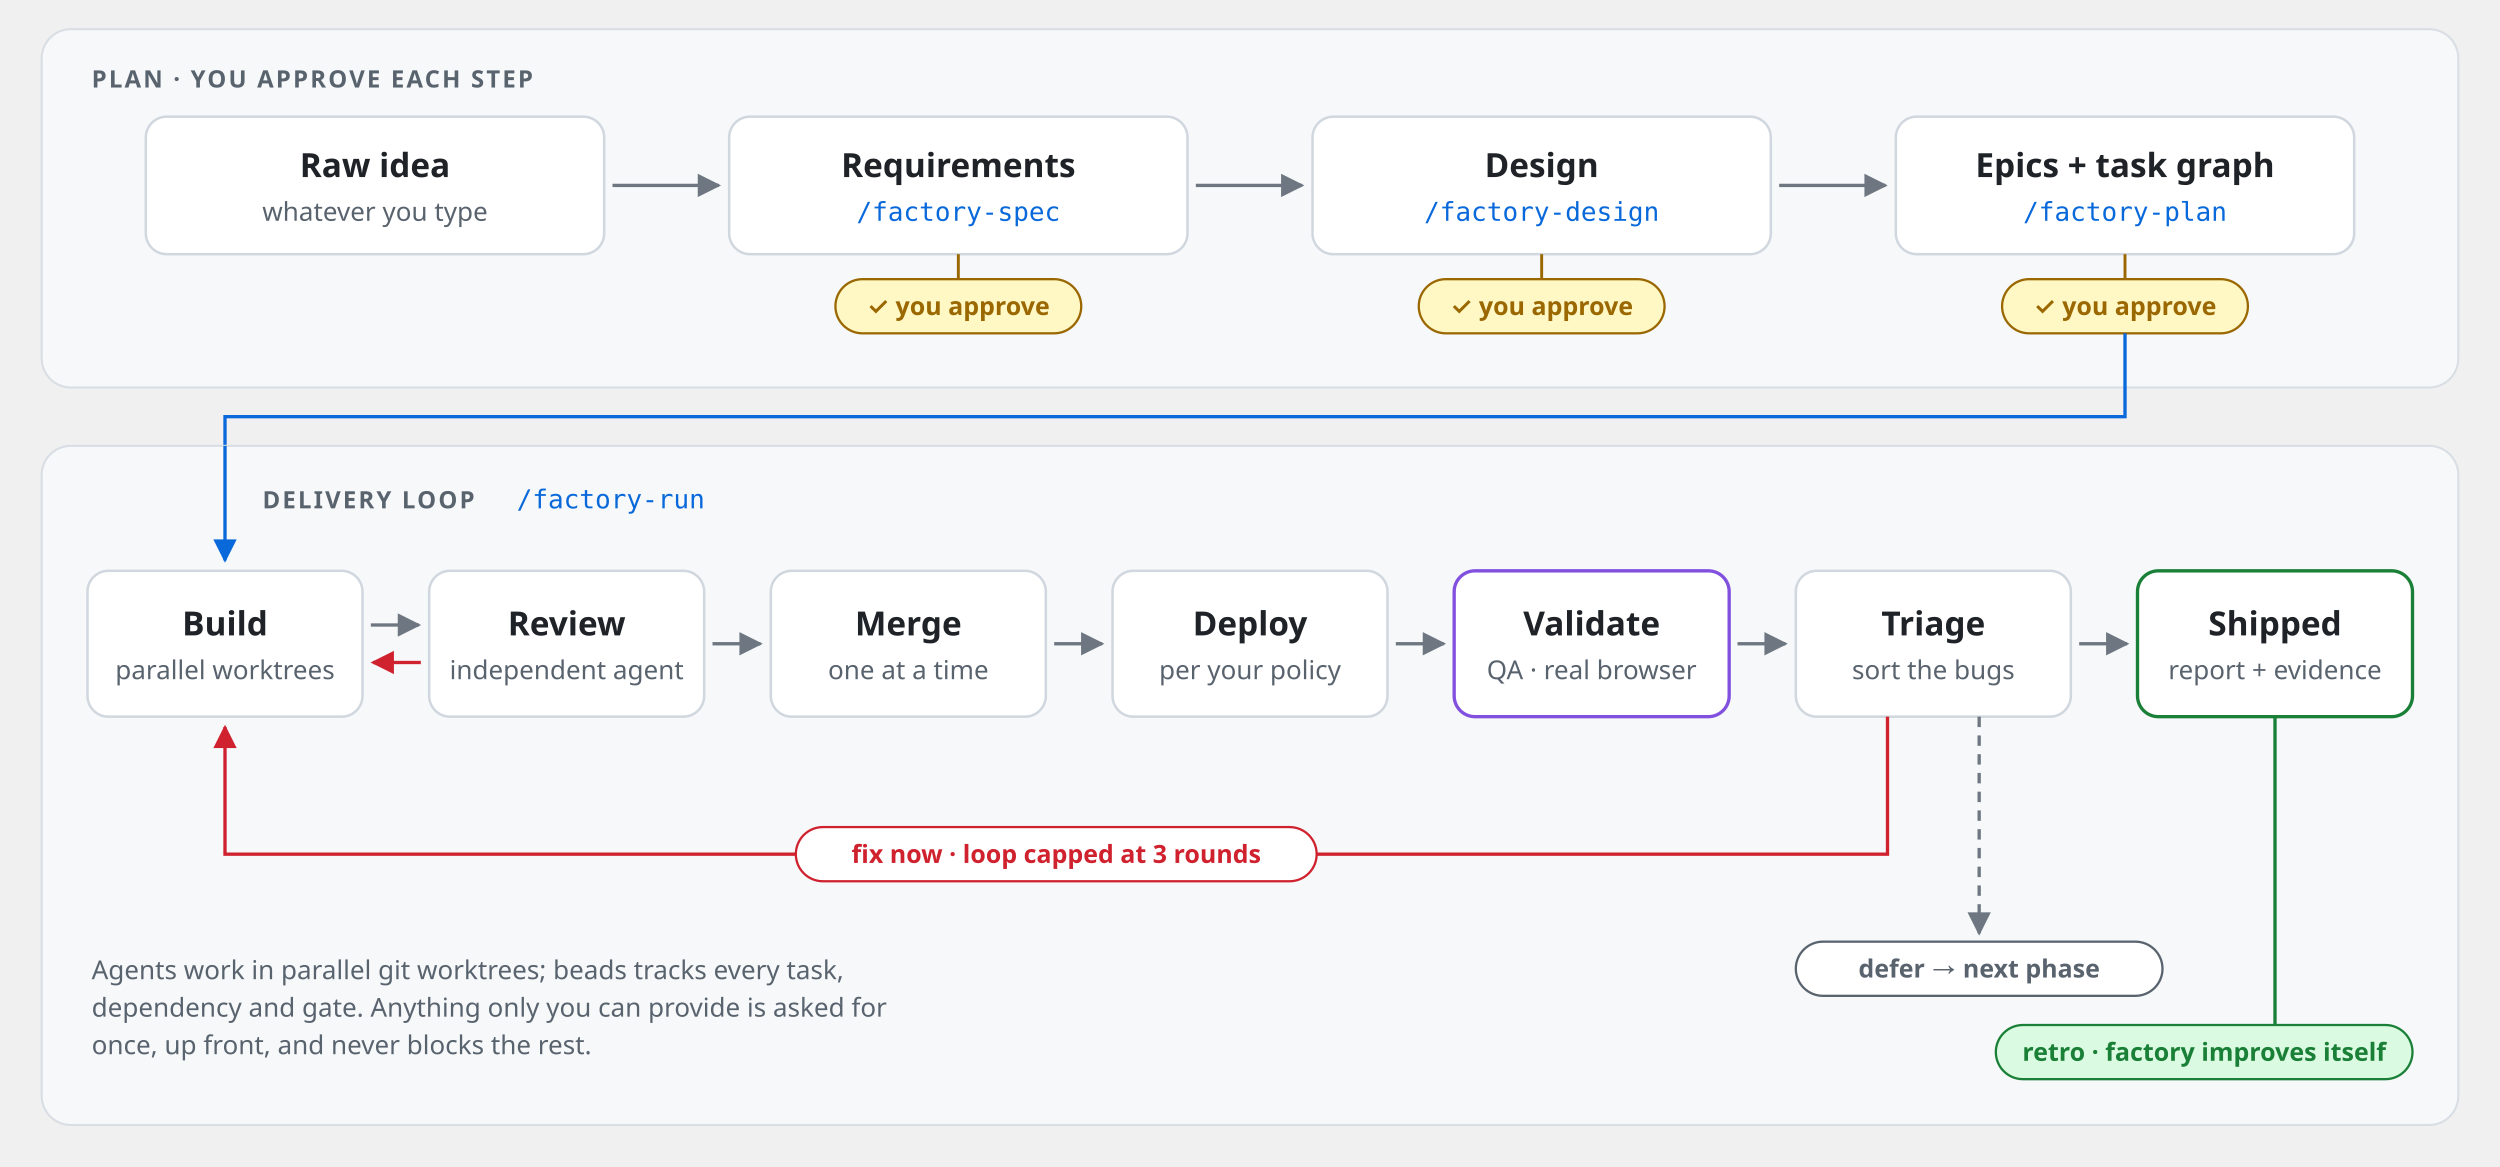
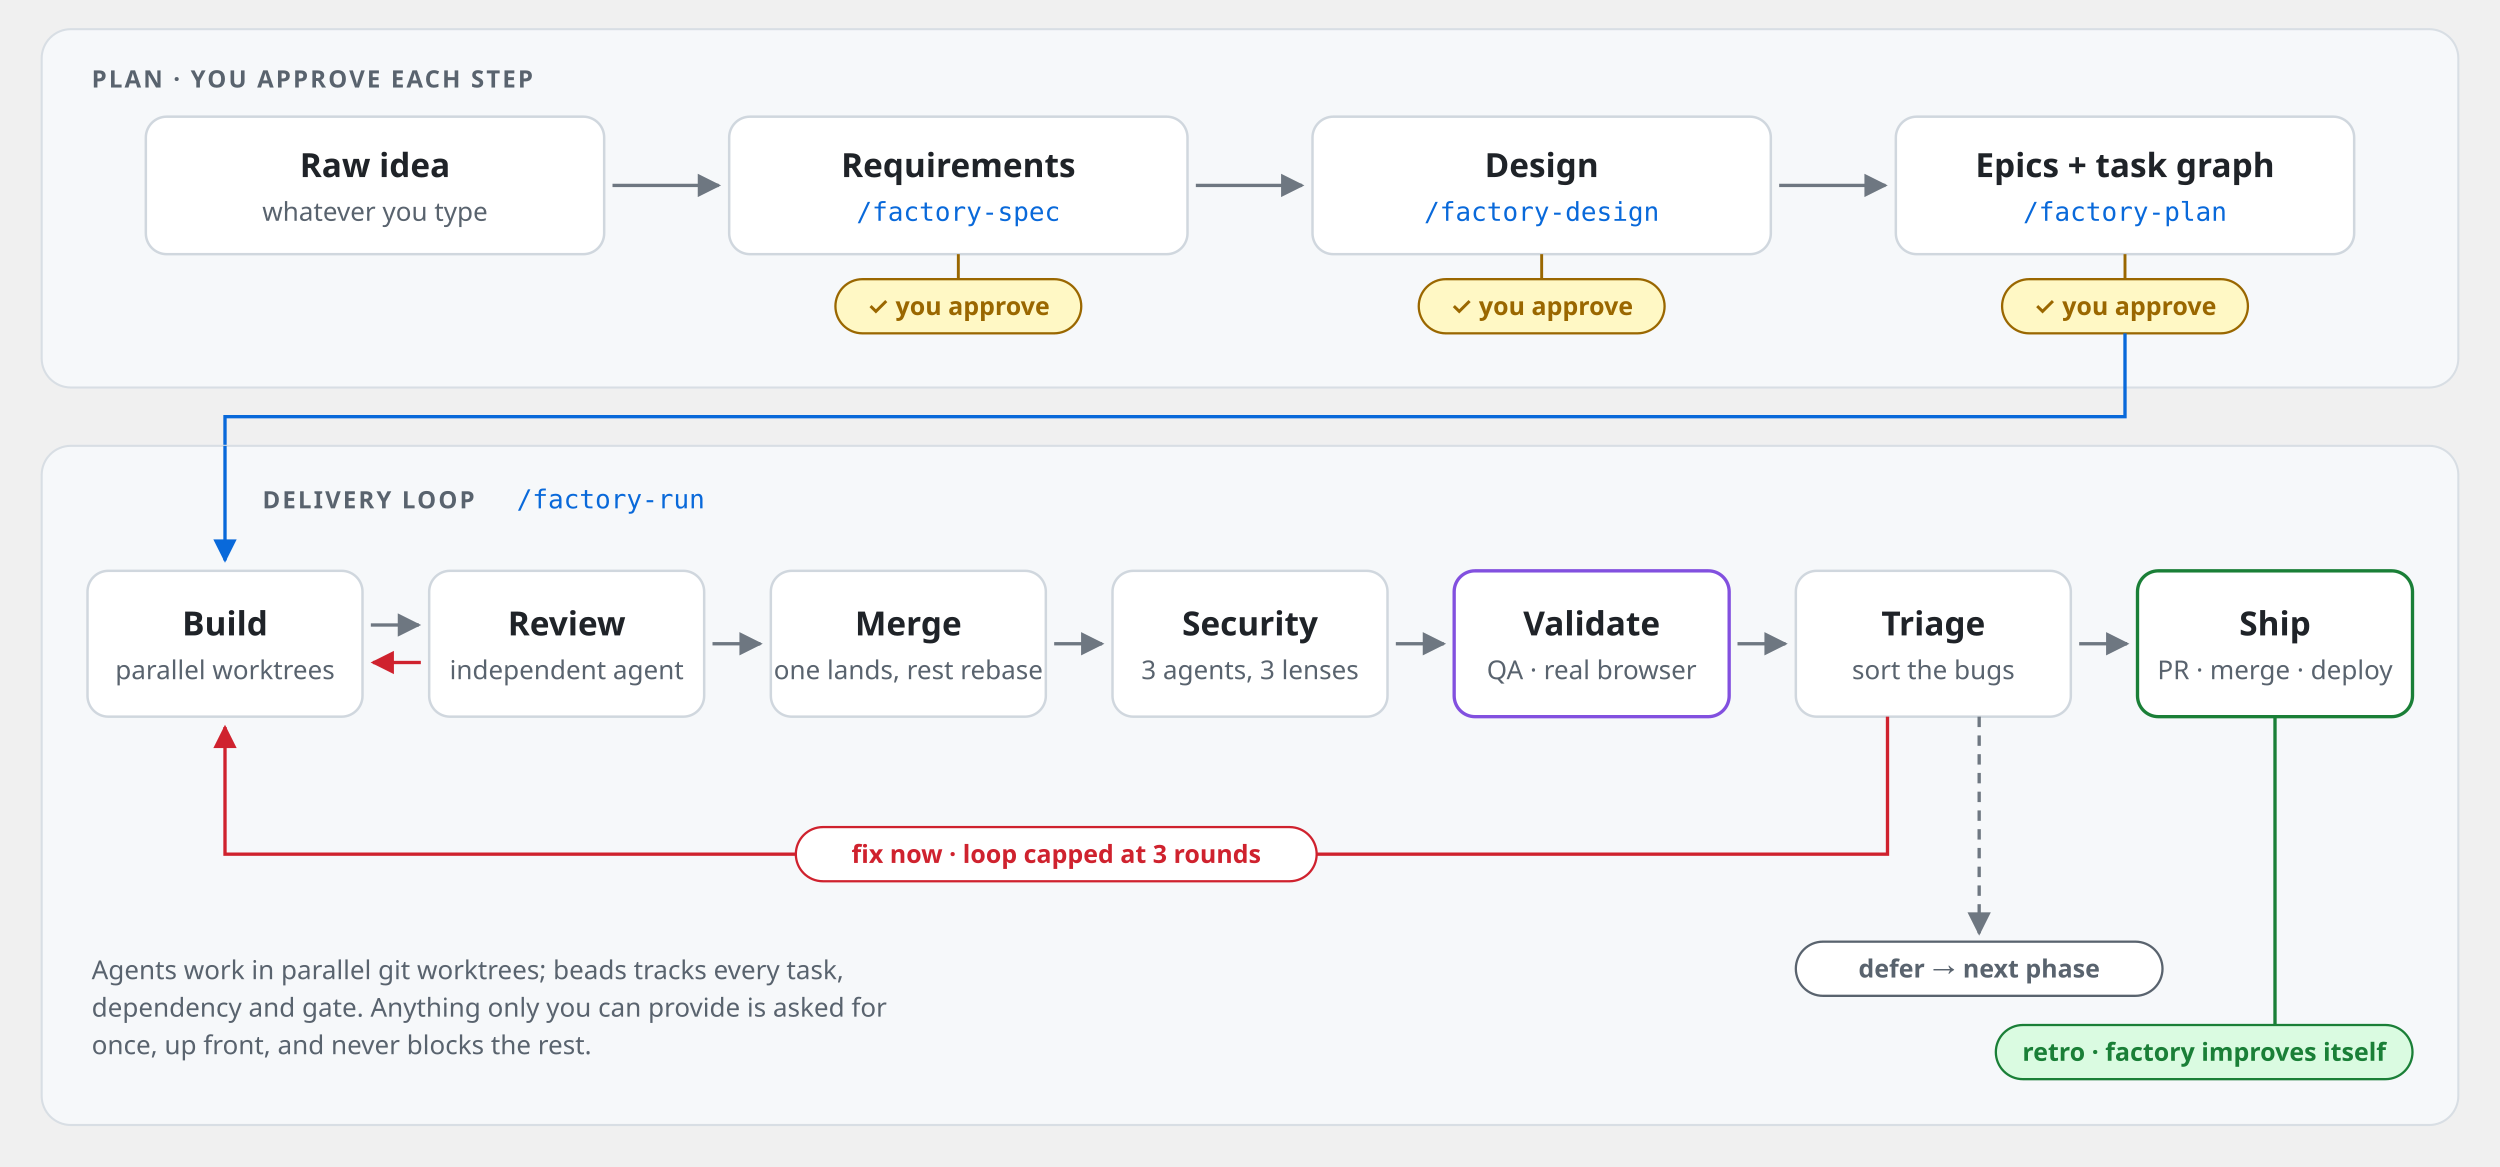
- <svg xmlns="http://www.w3.org/2000/svg" viewBox="0 0 1200 560" width="1200" height="560" role="img" aria-label="Koujou pipeline: raw idea, requirements, design and plan with your approval at each step; then a delivery loop of build, review, merge, deploy, validate and triage that repeats until shipped, followed by a retro.">
+ <svg xmlns="http://www.w3.org/2000/svg" viewBox="0 0 1200 560" width="1200" height="560" role="img" aria-label="Koujou pipeline: raw idea, requirements, design and plan with your approval at each step; then a delivery loop of build, review, merge queue, security review, validate and triage that repeats until shipped by pull request, followed by a retro.">
  <defs>
    <marker id="ah" viewBox="0 0 10 10" refX="9" refY="5" markerWidth="7" markerHeight="7" orient="auto-start-reverse">
      <path d="M0 0L10 5L0 10z" fill="#6e7781" />
    </marker>
    <marker id="ahb" viewBox="0 0 10 10" refX="9" refY="5" markerWidth="7" markerHeight="7" orient="auto-start-reverse">
      <path d="M0 0L10 5L0 10z" fill="#0969da" />
    </marker>
    <marker id="ahr" viewBox="0 0 10 10" refX="9" refY="5" markerWidth="7" markerHeight="7" orient="auto-start-reverse">
      <path d="M0 0L10 5L0 10z" fill="#cf222e" />
    </marker>
  </defs>
  <style>
text{font-family:-apple-system,BlinkMacSystemFont,"Segoe UI","Noto Sans",Helvetica,Arial,sans-serif}
.t{font-size:16px;font-weight:600;fill:#1f2328}
.s{font-size:12.5px;fill:#59636e}
.m{font-size:12.5px;font-family:ui-monospace,SFMono-Regular,Menlo,Consolas,monospace;fill:#0969da}
.h{font-size:11.5px;font-weight:700;letter-spacing:.09em;fill:#59636e}
.p{font-size:12px;font-weight:600}
</style>
  <rect x="20" y="14" width="1160" height="172" rx="14" fill="#f6f8fa" stroke="#d8dee4" />
  <text class="h" x="44" y="42">PLAN · YOU APPROVE EACH STEP</text>
  <rect x="70" y="56" width="220" height="66" rx="10" fill="#ffffff" stroke="#d0d7de" stroke-width="1.2" />
  <text class="t" x="180.0" y="85.0" text-anchor="middle">Raw idea</text>
  <text class="s" x="180.0" y="106.0" text-anchor="middle">whatever you type</text>
  <rect x="350" y="56" width="220" height="66" rx="10" fill="#ffffff" stroke="#d0d7de" stroke-width="1.2" />
  <text class="t" x="460.0" y="85.0" text-anchor="middle">Requirements</text>
  <text class="m" x="460.0" y="106.0" text-anchor="middle">/factory-spec</text>
  <rect x="630" y="56" width="220" height="66" rx="10" fill="#ffffff" stroke="#d0d7de" stroke-width="1.2" />
  <text class="t" x="740.0" y="85.0" text-anchor="middle">Design</text>
  <text class="m" x="740.0" y="106.0" text-anchor="middle">/factory-design</text>
  <rect x="910" y="56" width="220" height="66" rx="10" fill="#ffffff" stroke="#d0d7de" stroke-width="1.2" />
  <text class="t" x="1020.0" y="85.0" text-anchor="middle">Epics + task graph</text>
  <text class="m" x="1020.0" y="106.0" text-anchor="middle">/factory-plan</text>
  <path d="M294 89.0H345" fill="none" stroke="#6e7781" stroke-width="1.6" marker-end="url(#ah)" />
  <path d="M574 89.0H625" fill="none" stroke="#6e7781" stroke-width="1.6" marker-end="url(#ah)" />
  <path d="M854 89.0H905" fill="none" stroke="#6e7781" stroke-width="1.6" marker-end="url(#ah)" />
  <path d="M460.0 122V134" stroke="#9a6700" stroke-width="1.4" />
  <rect x="401.0" y="134" width="118" height="26" rx="13.0" fill="#fff8c5" stroke="#9a6700" stroke-width="1.1" />
  <text class="p" x="460.0" y="151.2" text-anchor="middle" fill="#9a6700">✓ you approve</text>
  <path d="M740.0 122V134" stroke="#9a6700" stroke-width="1.4" />
  <rect x="681.0" y="134" width="118" height="26" rx="13.0" fill="#fff8c5" stroke="#9a6700" stroke-width="1.1" />
  <text class="p" x="740.0" y="151.2" text-anchor="middle" fill="#9a6700">✓ you approve</text>
  <path d="M1020.0 122V134" stroke="#9a6700" stroke-width="1.4" />
  <rect x="961.0" y="134" width="118" height="26" rx="13.0" fill="#fff8c5" stroke="#9a6700" stroke-width="1.1" />
  <text class="p" x="1020.0" y="151.2" text-anchor="middle" fill="#9a6700">✓ you approve</text>
  <path d="M1020.0 160V200H108.0V269" fill="none" stroke="#0969da" stroke-width="1.6" marker-end="url(#ahb)" />
  <rect x="20" y="214" width="1160" height="326" rx="14" fill="#f6f8fa" stroke="#d8dee4" />
  <path d="M108.0 214V269" fill="none" stroke="#0969da" stroke-width="1.6" marker-end="url(#ahb)" />
  <text class="h" x="126.0" y="244">DELIVERY LOOP</text>
  <text class="m" x="248.0" y="244">/factory-run</text>
  <rect x="42" y="274" width="132" height="70" rx="10" fill="#ffffff" stroke="#d0d7de" stroke-width="1.2" />
  <text class="t" x="108.0" y="305.0" text-anchor="middle">Build</text>
  <text class="s" x="108.0" y="326.0" text-anchor="middle">parallel worktrees</text>
  <rect x="206" y="274" width="132" height="70" rx="10" fill="#ffffff" stroke="#d0d7de" stroke-width="1.2" />
  <text class="t" x="272.0" y="305.0" text-anchor="middle">Review</text>
  <text class="s" x="272.0" y="326.0" text-anchor="middle">independent agent</text>
  <rect x="370" y="274" width="132" height="70" rx="10" fill="#ffffff" stroke="#d0d7de" stroke-width="1.2" />
  <text class="t" x="436.0" y="305.0" text-anchor="middle">Merge</text>
-   <text class="s" x="436.0" y="326.0" text-anchor="middle">one at a time</text>
+   <text class="s" x="436.0" y="326.0" text-anchor="middle">one lands, rest rebase</text>
  <rect x="534" y="274" width="132" height="70" rx="10" fill="#ffffff" stroke="#d0d7de" stroke-width="1.2" />
-   <text class="t" x="600.0" y="305.0" text-anchor="middle">Deploy</text>
-   <text class="s" x="600.0" y="326.0" text-anchor="middle">per your policy</text>
+   <text class="t" x="600.0" y="305.0" text-anchor="middle">Security</text>
+   <text class="s" x="600.0" y="326.0" text-anchor="middle">3 agents, 3 lenses</text>
  <rect x="698" y="274" width="132" height="70" rx="10" fill="#ffffff" stroke="#8250df" stroke-width="1.6" />
  <text class="t" x="764.0" y="305.0" text-anchor="middle">Validate</text>
  <text class="s" x="764.0" y="326.0" text-anchor="middle">QA · real browser</text>
  <rect x="862" y="274" width="132" height="70" rx="10" fill="#ffffff" stroke="#d0d7de" stroke-width="1.2" />
  <text class="t" x="928.0" y="305.0" text-anchor="middle">Triage</text>
  <text class="s" x="928.0" y="326.0" text-anchor="middle">sort the bugs</text>
  <rect x="1026" y="274" width="132" height="70" rx="10" fill="#ffffff" stroke="#1a7f37" stroke-width="1.6" />
-   <text class="t" x="1092.0" y="305.0" text-anchor="middle">Shipped</text>
-   <text class="s" x="1092.0" y="326.0" text-anchor="middle">report + evidence</text>
+   <text class="t" x="1092.0" y="305.0" text-anchor="middle">Ship</text>
+   <text class="s" x="1092.0" y="326.0" text-anchor="middle">PR · merge · deploy</text>
  <path d="M178 300.0H201" fill="none" stroke="#6e7781" stroke-width="1.6" marker-end="url(#ah)" />
  <path d="M202 318.0H179" fill="none" stroke="#cf222e" stroke-width="1.6" marker-end="url(#ahr)" />
  <path d="M342 309.0H365" fill="none" stroke="#6e7781" stroke-width="1.6" marker-end="url(#ah)" />
  <path d="M506 309.0H529" fill="none" stroke="#6e7781" stroke-width="1.6" marker-end="url(#ah)" />
  <path d="M670 309.0H693" fill="none" stroke="#6e7781" stroke-width="1.6" marker-end="url(#ah)" />
  <path d="M834 309.0H857" fill="none" stroke="#6e7781" stroke-width="1.6" marker-end="url(#ah)" />
  <path d="M998 309.0H1021" fill="none" stroke="#6e7781" stroke-width="1.6" marker-end="url(#ah)" />
  <path d="M906.0 344V410H108.0V349" fill="none" stroke="#cf222e" stroke-width="1.6" marker-end="url(#ahr)" />
  <rect x="382.0" y="397" width="250" height="26" rx="13.0" fill="#ffffff" stroke="#cf222e" stroke-width="1.1" />
  <text class="p" x="507.0" y="414.2" text-anchor="middle" fill="#cf222e">fix now · loop capped at 3 rounds</text>
  <path d="M950.0 344V448" fill="none" stroke="#6e7781" stroke-width="1.6" stroke-dasharray="5 4" marker-end="url(#ah)" />
  <rect x="862.0" y="452" width="176" height="26" rx="13.0" fill="#ffffff" stroke="#59636e" stroke-width="1.1" />
  <text class="p" x="950.0" y="469.2" text-anchor="middle" fill="#59636e">defer → next phase</text>
  <path d="M1092.0 344V492" fill="none" stroke="#1a7f37" stroke-width="1.6" />
  <rect x="958.0" y="492" width="200" height="26" rx="13.0" fill="#dafbe1" stroke="#1a7f37" stroke-width="1.1" />
  <text class="p" x="1058.0" y="509.2" text-anchor="middle" fill="#1a7f37">retro · factory improves itself</text>
  <text class="s" x="44" y="470">Agents work in parallel git worktrees; beads tracks every task,</text>
  <text class="s" x="44" y="488">dependency and gate. Anything only you can provide is asked for</text>
  <text class="s" x="44" y="506">once, up front, and never blocks the rest.</text>
</svg>
